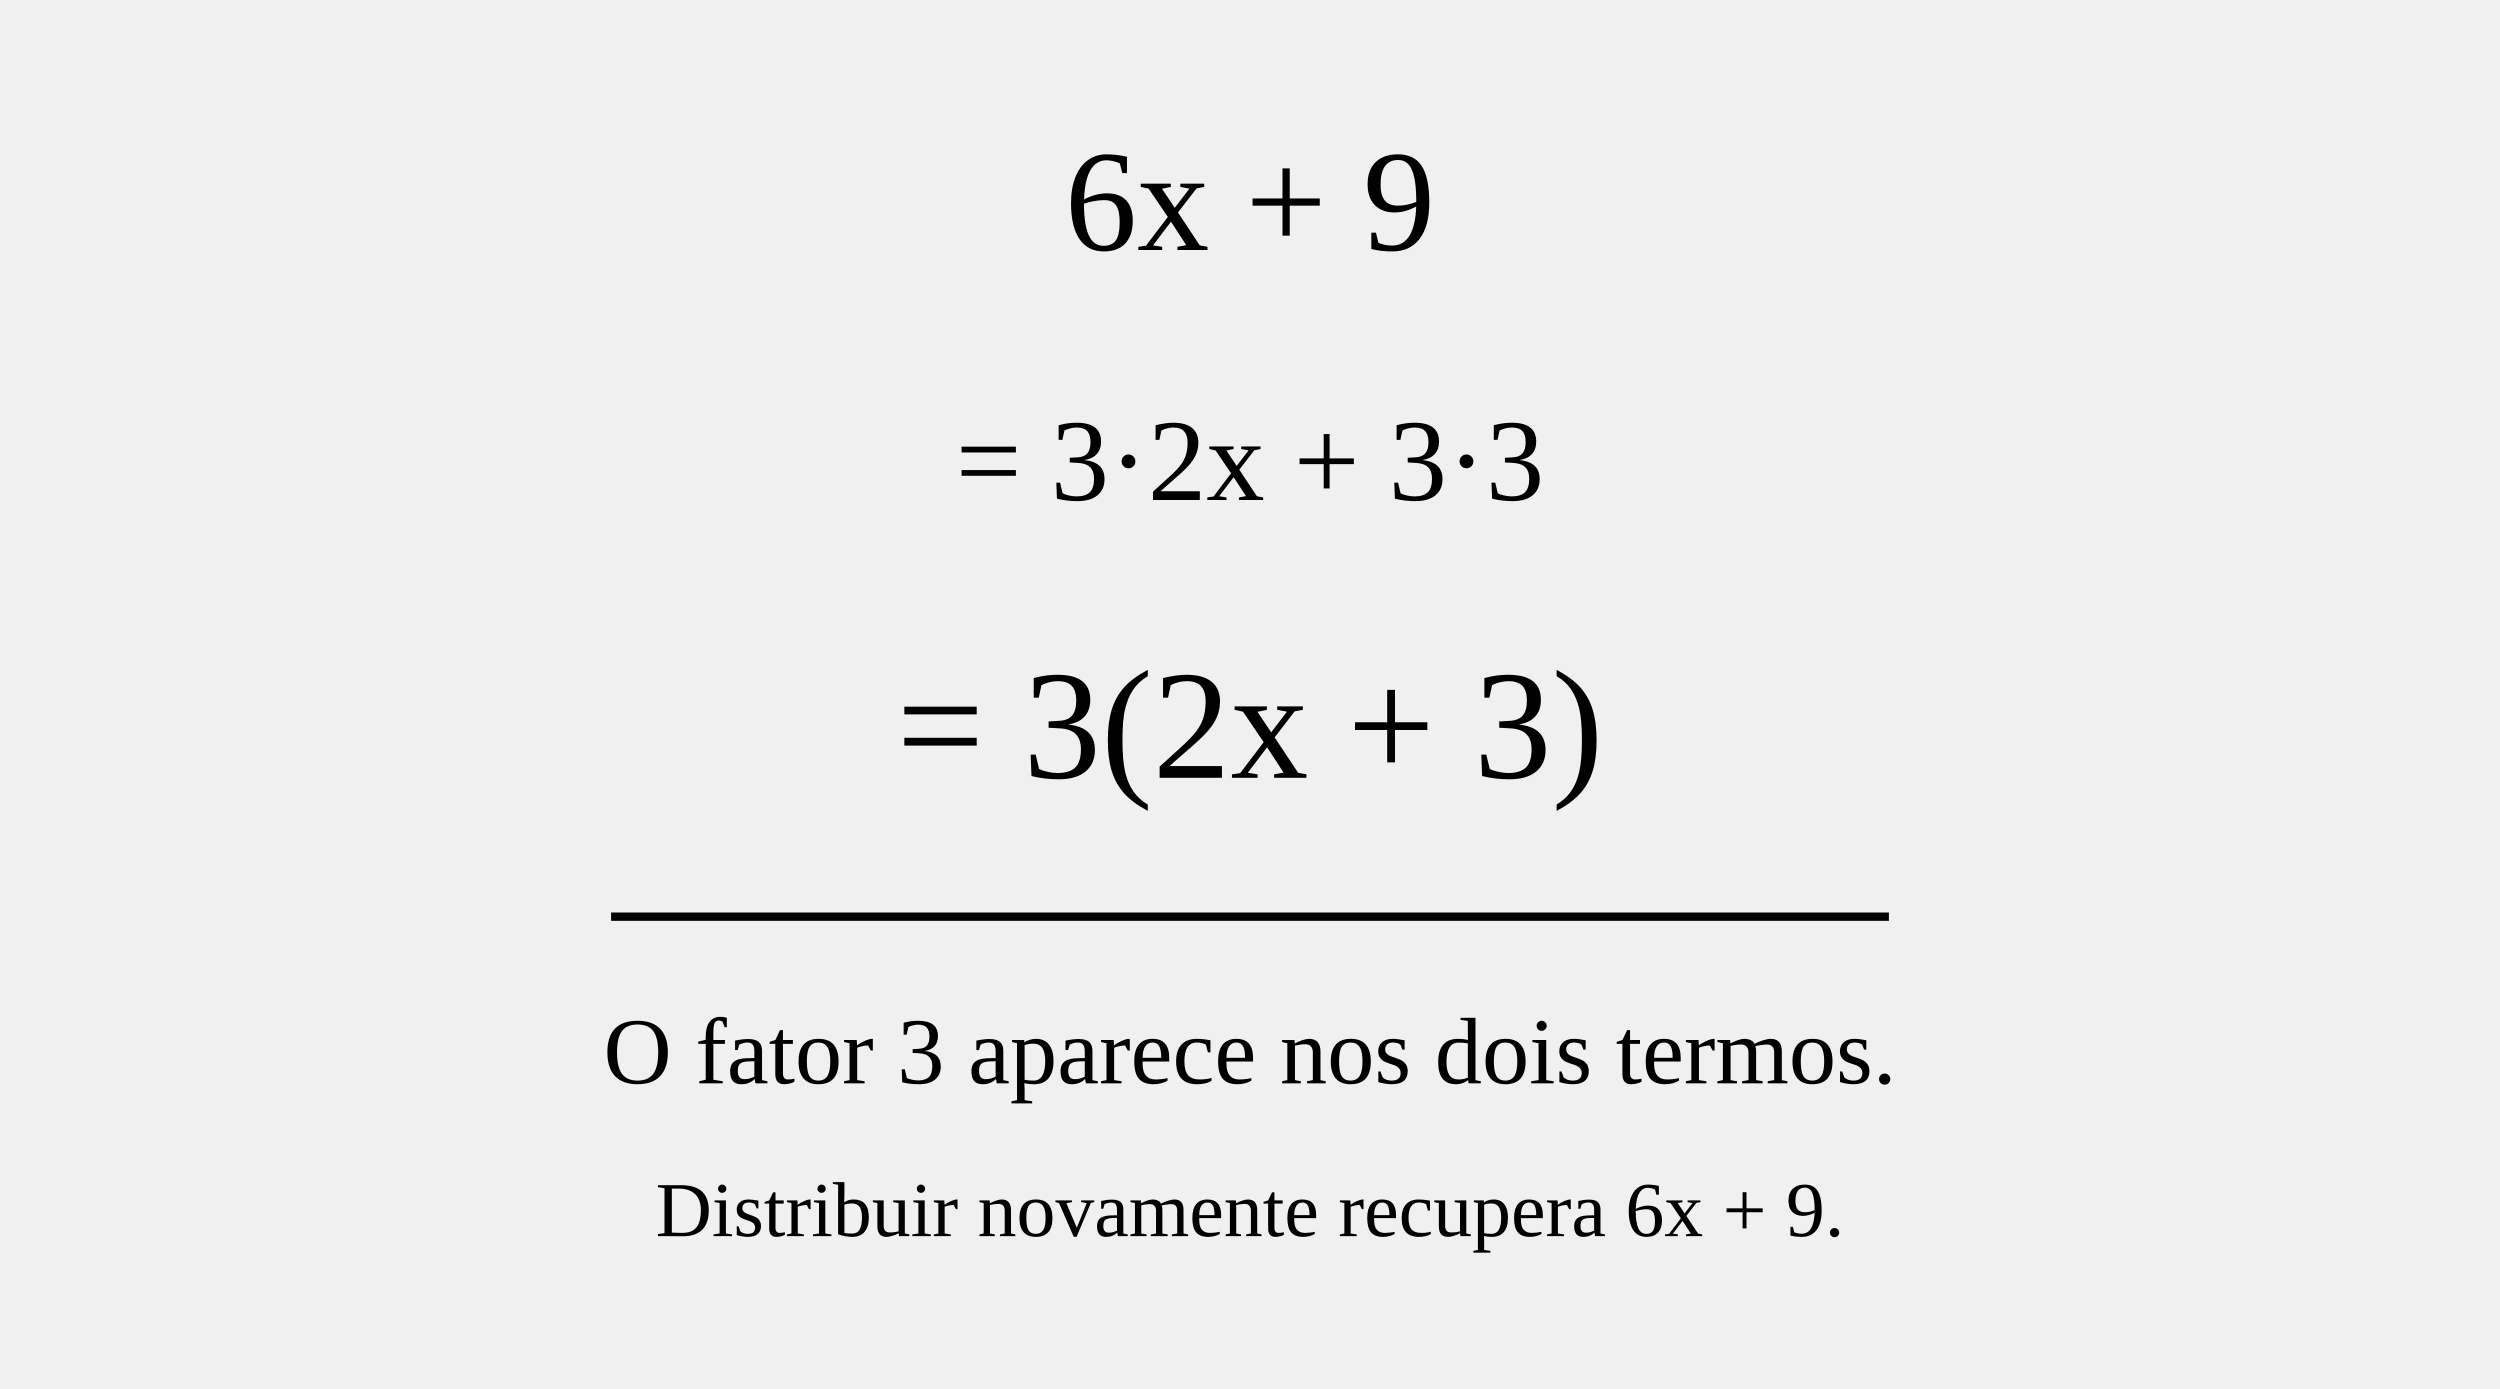
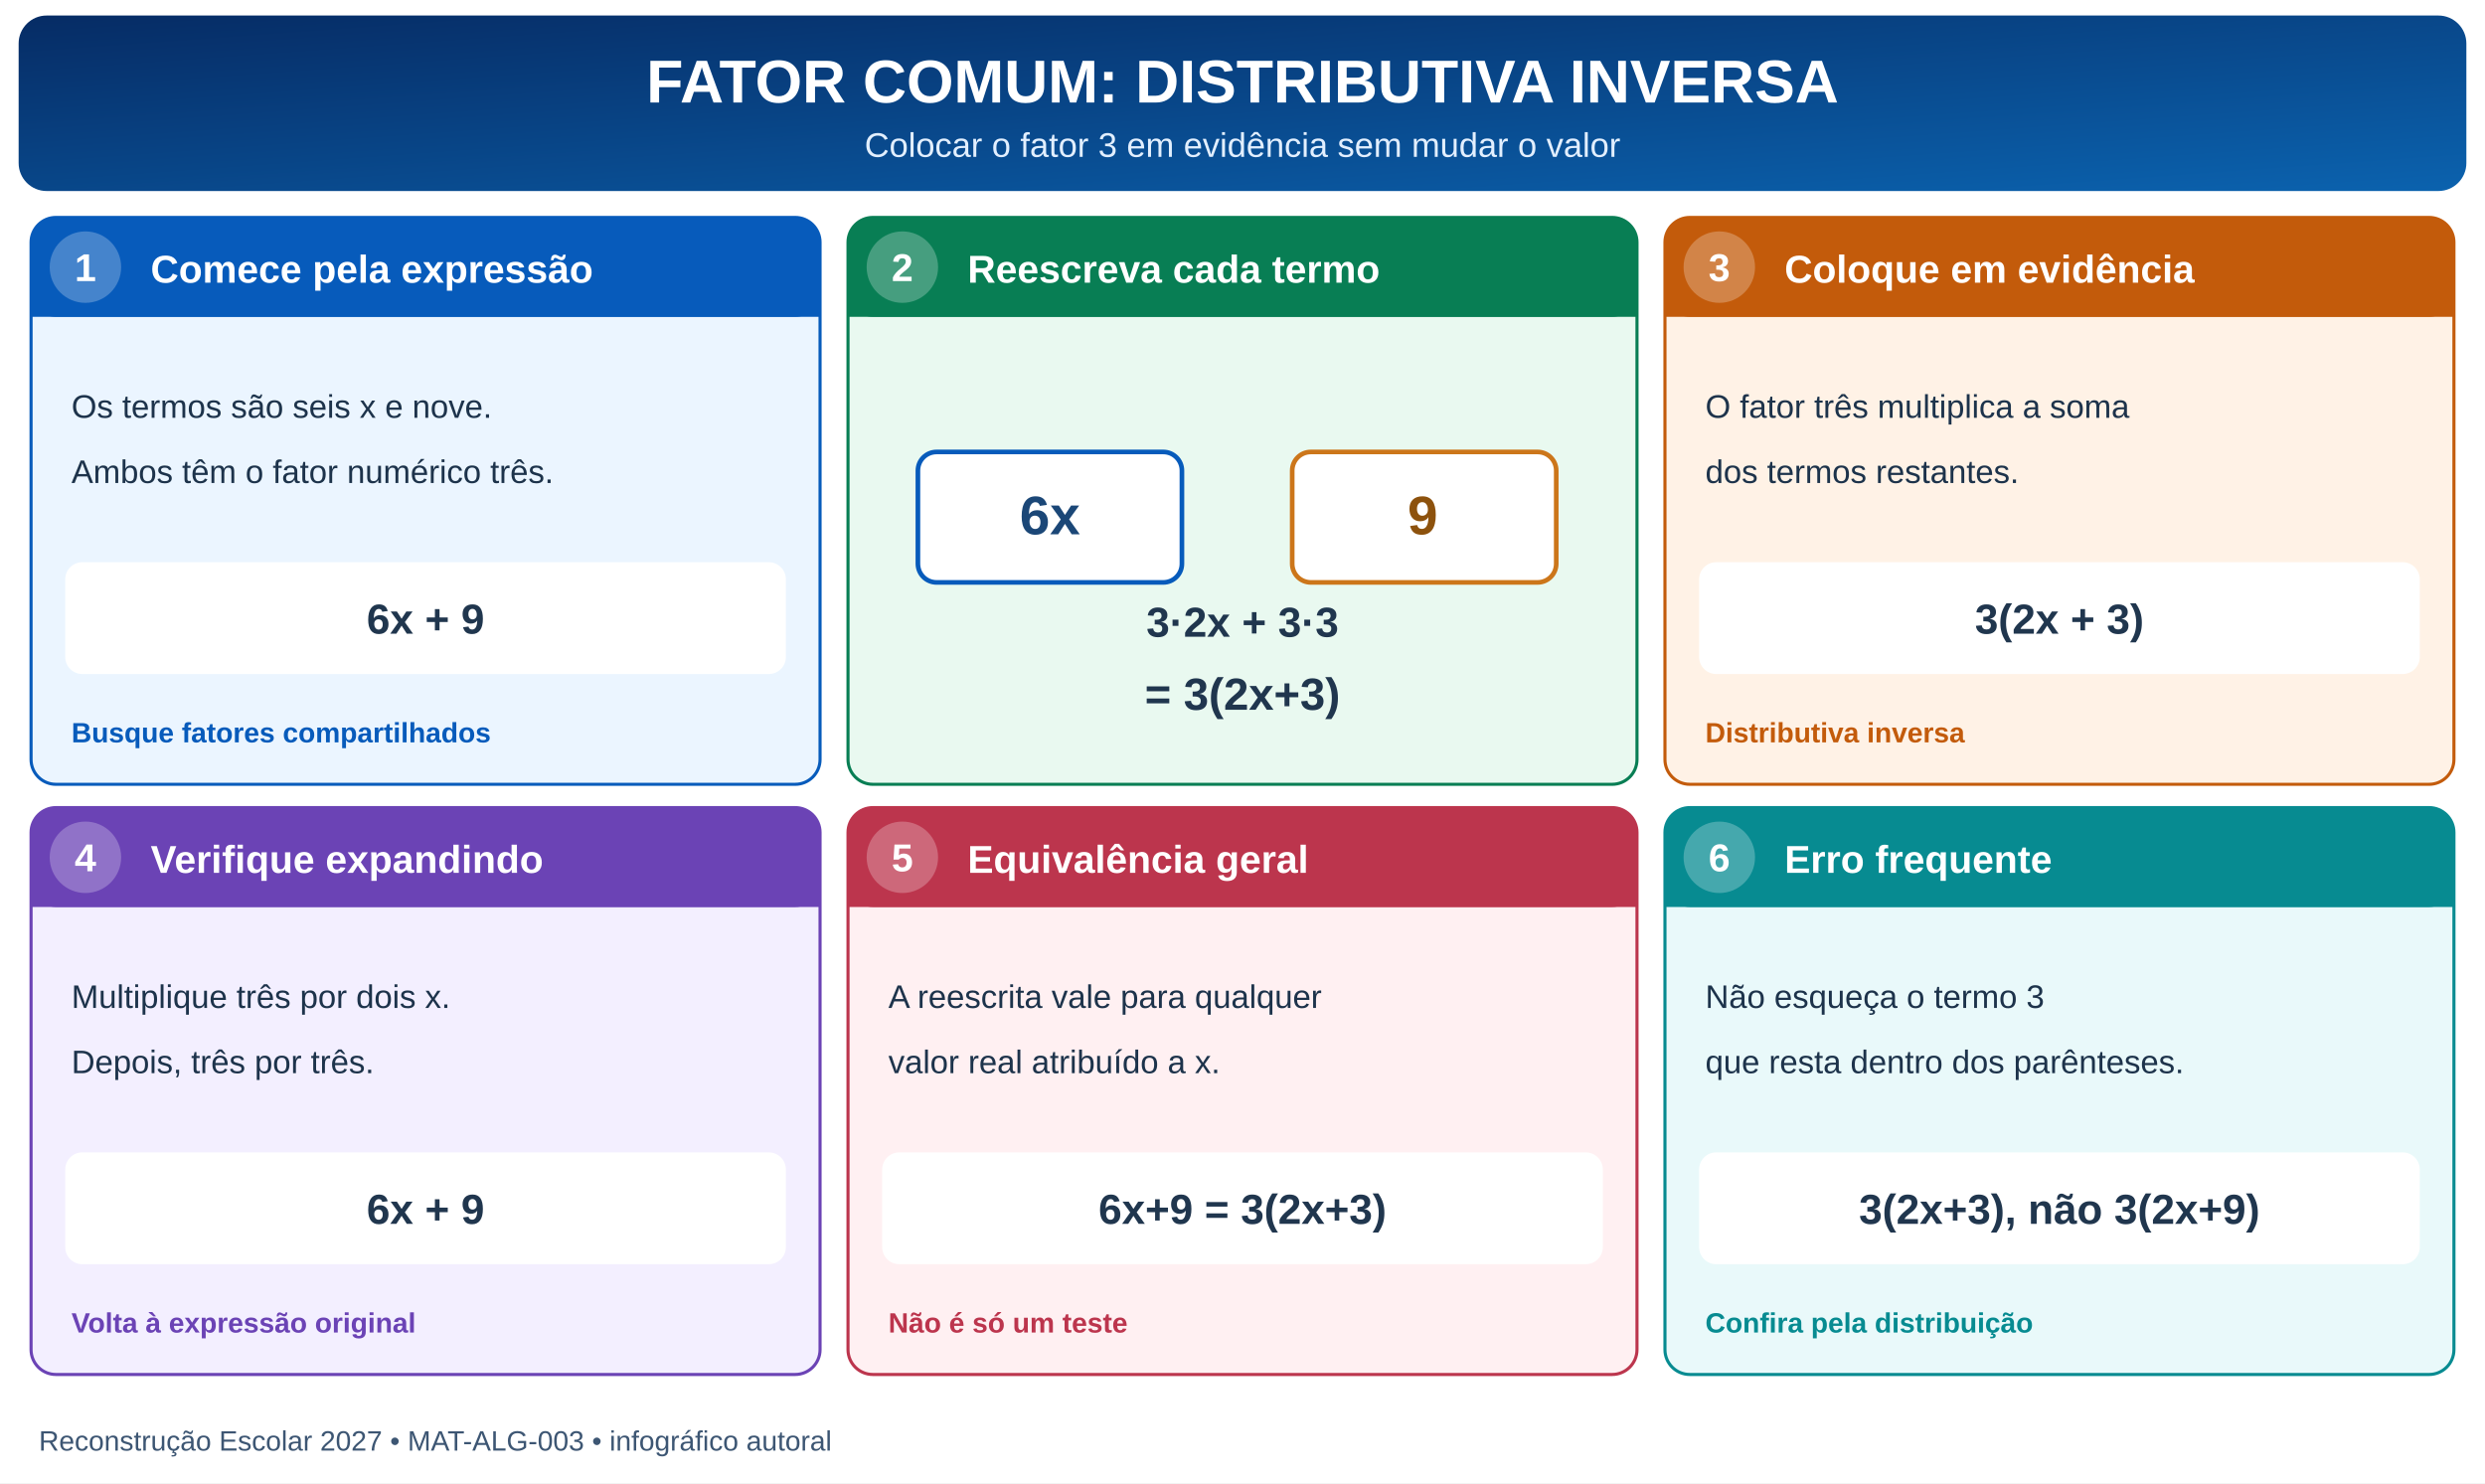
- <svg xmlns="http://www.w3.org/2000/svg" viewBox="0 0 900 500" role="img" aria-labelledby="t d">
-   <text x="450" y="90" font-size="52" text-anchor="middle">6x + 9</text>
-   <text x="450" y="180" font-size="42" text-anchor="middle">= 3·2x + 3·3</text>
-   <text x="450" y="280" font-size="56" text-anchor="middle">= 3(2x + 3)</text>
-   <line x1="220" y1="330" x2="680" y2="330" stroke="currentColor" stroke-width="3" />
-   <text x="450" y="390" font-size="34" text-anchor="middle">O fator 3 aparece nos dois termos.</text>
-   <text x="450" y="445" font-size="28" text-anchor="middle">Distribuir novamente recupera 6x + 9.</text>
+ <svg xmlns="http://www.w3.org/2000/svg" role="img" aria-labelledby="title desc" viewBox="0 0 1600 955">
+   <defs>
+     <linearGradient id="header" x1="0" y1="0" x2="1" y2="1">
+       <stop offset="0" stop-color="#062c65" />
+       <stop offset="1" stop-color="#0b62ae" />
+     </linearGradient>
+   </defs>
+   <rect width="1600" height="955" fill="#fff" />
+   <rect x="12" y="10" width="1576" height="113" rx="18" fill="url(#header)" />
+   <text x="800" y="66" text-anchor="middle" font-family="Arial,DejaVu Sans,sans-serif" font-size="39" font-weight="700" fill="#fff">FATOR COMUM: DISTRIBUTIVA INVERSA</text>
+   <text x="800" y="101" text-anchor="middle" font-family="Arial,DejaVu Sans,sans-serif" font-size="22" font-weight="400" fill="#e2efff">Colocar o fator 3 em evidência sem mudar o valor</text>
+   <rect x="20" y="140" width="508" height="365" rx="16" fill="#ebf5ff" stroke="#075bbb" stroke-width="2" />
+   <rect x="20" y="140" width="508" height="64" rx="16" fill="#075bbb" />
+   <rect x="20" y="186" width="508" height="18" fill="#075bbb" />
+   <circle cx="55" cy="172" r="23" fill="#fff" opacity=".25" />
+   <text x="55" y="181" text-anchor="middle" font-family="Arial,DejaVu Sans,sans-serif" font-size="25" font-weight="700" fill="#fff">1</text>
+   <text x="97" y="182" text-anchor="start" font-family="Arial,DejaVu Sans,sans-serif" font-size="25" font-weight="700" fill="#fff">Comece pela expressão</text>
+   <text x="46" y="269" text-anchor="start" font-family="Arial,DejaVu Sans,sans-serif" font-size="21" font-weight="400" fill="#1d334b">Os termos são seis x e nove.</text>
+   <text x="46" y="311" text-anchor="start" font-family="Arial,DejaVu Sans,sans-serif" font-size="21" font-weight="400" fill="#1d334b">Ambos têm o fator numérico três.</text>
+   <rect x="42" y="362" width="464" height="72" rx="11" fill="#fff" />
+   <text x="274" y="408" text-anchor="middle" font-family="Arial,DejaVu Sans,sans-serif" font-size="27" font-weight="700" fill="#20364e">6x + 9</text>
+   <text x="46" y="478" text-anchor="start" font-family="Arial,DejaVu Sans,sans-serif" font-size="18" font-weight="700" fill="#075bbb">Busque fatores compartilhados</text>
+   <rect x="546" y="140" width="508" height="365" rx="16" fill="#e9f9f0" stroke="#087e54" stroke-width="2" />
+   <rect x="546" y="140" width="508" height="64" rx="16" fill="#087e54" />
+   <rect x="546" y="186" width="508" height="18" fill="#087e54" />
+   <circle cx="581" cy="172" r="23" fill="#fff" opacity=".25" />
+   <text x="581" y="181" text-anchor="middle" font-family="Arial,DejaVu Sans,sans-serif" font-size="25" font-weight="700" fill="#fff">2</text>
+   <text x="623" y="182" text-anchor="start" font-family="Arial,DejaVu Sans,sans-serif" font-size="25" font-weight="700" fill="#fff">Reescreva cada termo</text>
+   <rect x="591" y="291" width="170" height="84" rx="12" fill="#fff" stroke="#075bbb" stroke-width="3" />
+   <text x="676" y="344" text-anchor="middle" font-family="Arial,DejaVu Sans,sans-serif" font-size="35" font-weight="700" fill="#1b4777">6x</text>
+   <rect x="832" y="291" width="170" height="84" rx="12" fill="#fff" stroke="#cc761a" stroke-width="3" />
+   <text x="916" y="344" text-anchor="middle" font-family="Arial,DejaVu Sans,sans-serif" font-size="35" font-weight="700" fill="#8d520d">9</text>
+   <text x="800" y="410" text-anchor="middle" font-family="Arial,DejaVu Sans,sans-serif" font-size="27" font-weight="700" fill="#20364e">3·2x  +  3·3</text>
+   <text x="800" y="457" text-anchor="middle" font-family="Arial,DejaVu Sans,sans-serif" font-size="29" font-weight="700" fill="#20364e">= 3(2x+3)</text>
+   <rect x="1072" y="140" width="508" height="365" rx="16" fill="#fff2e6" stroke="#c35b0b" stroke-width="2" />
+   <rect x="1072" y="140" width="508" height="64" rx="16" fill="#c35b0b" />
+   <rect x="1072" y="186" width="508" height="18" fill="#c35b0b" />
+   <circle cx="1107" cy="172" r="23" fill="#fff" opacity=".25" />
+   <text x="1107" y="181" text-anchor="middle" font-family="Arial,DejaVu Sans,sans-serif" font-size="25" font-weight="700" fill="#fff">3</text>
+   <text x="1149" y="182" text-anchor="start" font-family="Arial,DejaVu Sans,sans-serif" font-size="25" font-weight="700" fill="#fff">Coloque em evidência</text>
+   <text x="1098" y="269" text-anchor="start" font-family="Arial,DejaVu Sans,sans-serif" font-size="21" font-weight="400" fill="#1d334b">O fator três multiplica a soma</text>
+   <text x="1098" y="311" text-anchor="start" font-family="Arial,DejaVu Sans,sans-serif" font-size="21" font-weight="400" fill="#1d334b">dos termos restantes.</text>
+   <rect x="1094" y="362" width="464" height="72" rx="11" fill="#fff" />
+   <text x="1326" y="408" text-anchor="middle" font-family="Arial,DejaVu Sans,sans-serif" font-size="27" font-weight="700" fill="#20364e">3(2x + 3)</text>
+   <text x="1098" y="478" text-anchor="start" font-family="Arial,DejaVu Sans,sans-serif" font-size="18" font-weight="700" fill="#c35b0b">Distributiva inversa</text>
+   <rect x="20" y="520" width="508" height="365" rx="16" fill="#f3efff" stroke="#6b43b5" stroke-width="2" />
+   <rect x="20" y="520" width="508" height="64" rx="16" fill="#6b43b5" />
+   <rect x="20" y="566" width="508" height="18" fill="#6b43b5" />
+   <circle cx="55" cy="552" r="23" fill="#fff" opacity=".25" />
+   <text x="55" y="561" text-anchor="middle" font-family="Arial,DejaVu Sans,sans-serif" font-size="25" font-weight="700" fill="#fff">4</text>
+   <text x="97" y="562" text-anchor="start" font-family="Arial,DejaVu Sans,sans-serif" font-size="25" font-weight="700" fill="#fff">Verifique expandindo</text>
+   <text x="46" y="649" text-anchor="start" font-family="Arial,DejaVu Sans,sans-serif" font-size="21" font-weight="400" fill="#1d334b">Multiplique três por dois x.</text>
+   <text x="46" y="691" text-anchor="start" font-family="Arial,DejaVu Sans,sans-serif" font-size="21" font-weight="400" fill="#1d334b">Depois, três por três.</text>
+   <rect x="42" y="742" width="464" height="72" rx="11" fill="#fff" />
+   <text x="274" y="788" text-anchor="middle" font-family="Arial,DejaVu Sans,sans-serif" font-size="27" font-weight="700" fill="#20364e">6x + 9</text>
+   <text x="46" y="858" text-anchor="start" font-family="Arial,DejaVu Sans,sans-serif" font-size="18" font-weight="700" fill="#6b43b5">Volta à expressão original</text>
+   <rect x="546" y="520" width="508" height="365" rx="16" fill="#fff0f2" stroke="#bc354d" stroke-width="2" />
+   <rect x="546" y="520" width="508" height="64" rx="16" fill="#bc354d" />
+   <rect x="546" y="566" width="508" height="18" fill="#bc354d" />
+   <circle cx="581" cy="552" r="23" fill="#fff" opacity=".25" />
+   <text x="581" y="561" text-anchor="middle" font-family="Arial,DejaVu Sans,sans-serif" font-size="25" font-weight="700" fill="#fff">5</text>
+   <text x="623" y="562" text-anchor="start" font-family="Arial,DejaVu Sans,sans-serif" font-size="25" font-weight="700" fill="#fff">Equivalência geral</text>
+   <text x="572" y="649" text-anchor="start" font-family="Arial,DejaVu Sans,sans-serif" font-size="21" font-weight="400" fill="#1d334b">A reescrita vale para qualquer</text>
+   <text x="572" y="691" text-anchor="start" font-family="Arial,DejaVu Sans,sans-serif" font-size="21" font-weight="400" fill="#1d334b">valor real atribuído a x.</text>
+   <rect x="568" y="742" width="464" height="72" rx="11" fill="#fff" />
+   <text x="800" y="788" text-anchor="middle" font-family="Arial,DejaVu Sans,sans-serif" font-size="27" font-weight="700" fill="#20364e">6x+9 = 3(2x+3)</text>
+   <text x="572" y="858" text-anchor="start" font-family="Arial,DejaVu Sans,sans-serif" font-size="18" font-weight="700" fill="#bc354d">Não é só um teste</text>
+   <rect x="1072" y="520" width="508" height="365" rx="16" fill="#e9f9fa" stroke="#078b91" stroke-width="2" />
+   <rect x="1072" y="520" width="508" height="64" rx="16" fill="#078b91" />
+   <rect x="1072" y="566" width="508" height="18" fill="#078b91" />
+   <circle cx="1107" cy="552" r="23" fill="#fff" opacity=".25" />
+   <text x="1107" y="561" text-anchor="middle" font-family="Arial,DejaVu Sans,sans-serif" font-size="25" font-weight="700" fill="#fff">6</text>
+   <text x="1149" y="562" text-anchor="start" font-family="Arial,DejaVu Sans,sans-serif" font-size="25" font-weight="700" fill="#fff">Erro frequente</text>
+   <text x="1098" y="649" text-anchor="start" font-family="Arial,DejaVu Sans,sans-serif" font-size="21" font-weight="400" fill="#1d334b">Não esqueça o termo 3</text>
+   <text x="1098" y="691" text-anchor="start" font-family="Arial,DejaVu Sans,sans-serif" font-size="21" font-weight="400" fill="#1d334b">que resta dentro dos parênteses.</text>
+   <rect x="1094" y="742" width="464" height="72" rx="11" fill="#fff" />
+   <text x="1326" y="788" text-anchor="middle" font-family="Arial,DejaVu Sans,sans-serif" font-size="27" font-weight="700" fill="#20364e">3(2x+3), não 3(2x+9)</text>
+   <text x="1098" y="858" text-anchor="start" font-family="Arial,DejaVu Sans,sans-serif" font-size="18" font-weight="700" fill="#078b91">Confira pela distribuição</text>
+   <text x="25" y="934" text-anchor="start" font-family="Arial,DejaVu Sans,sans-serif" font-size="18" font-weight="400" fill="#3d5673">Reconstrução Escolar 2027 • MAT-ALG-003 • infográfico autoral</text>
</svg>
